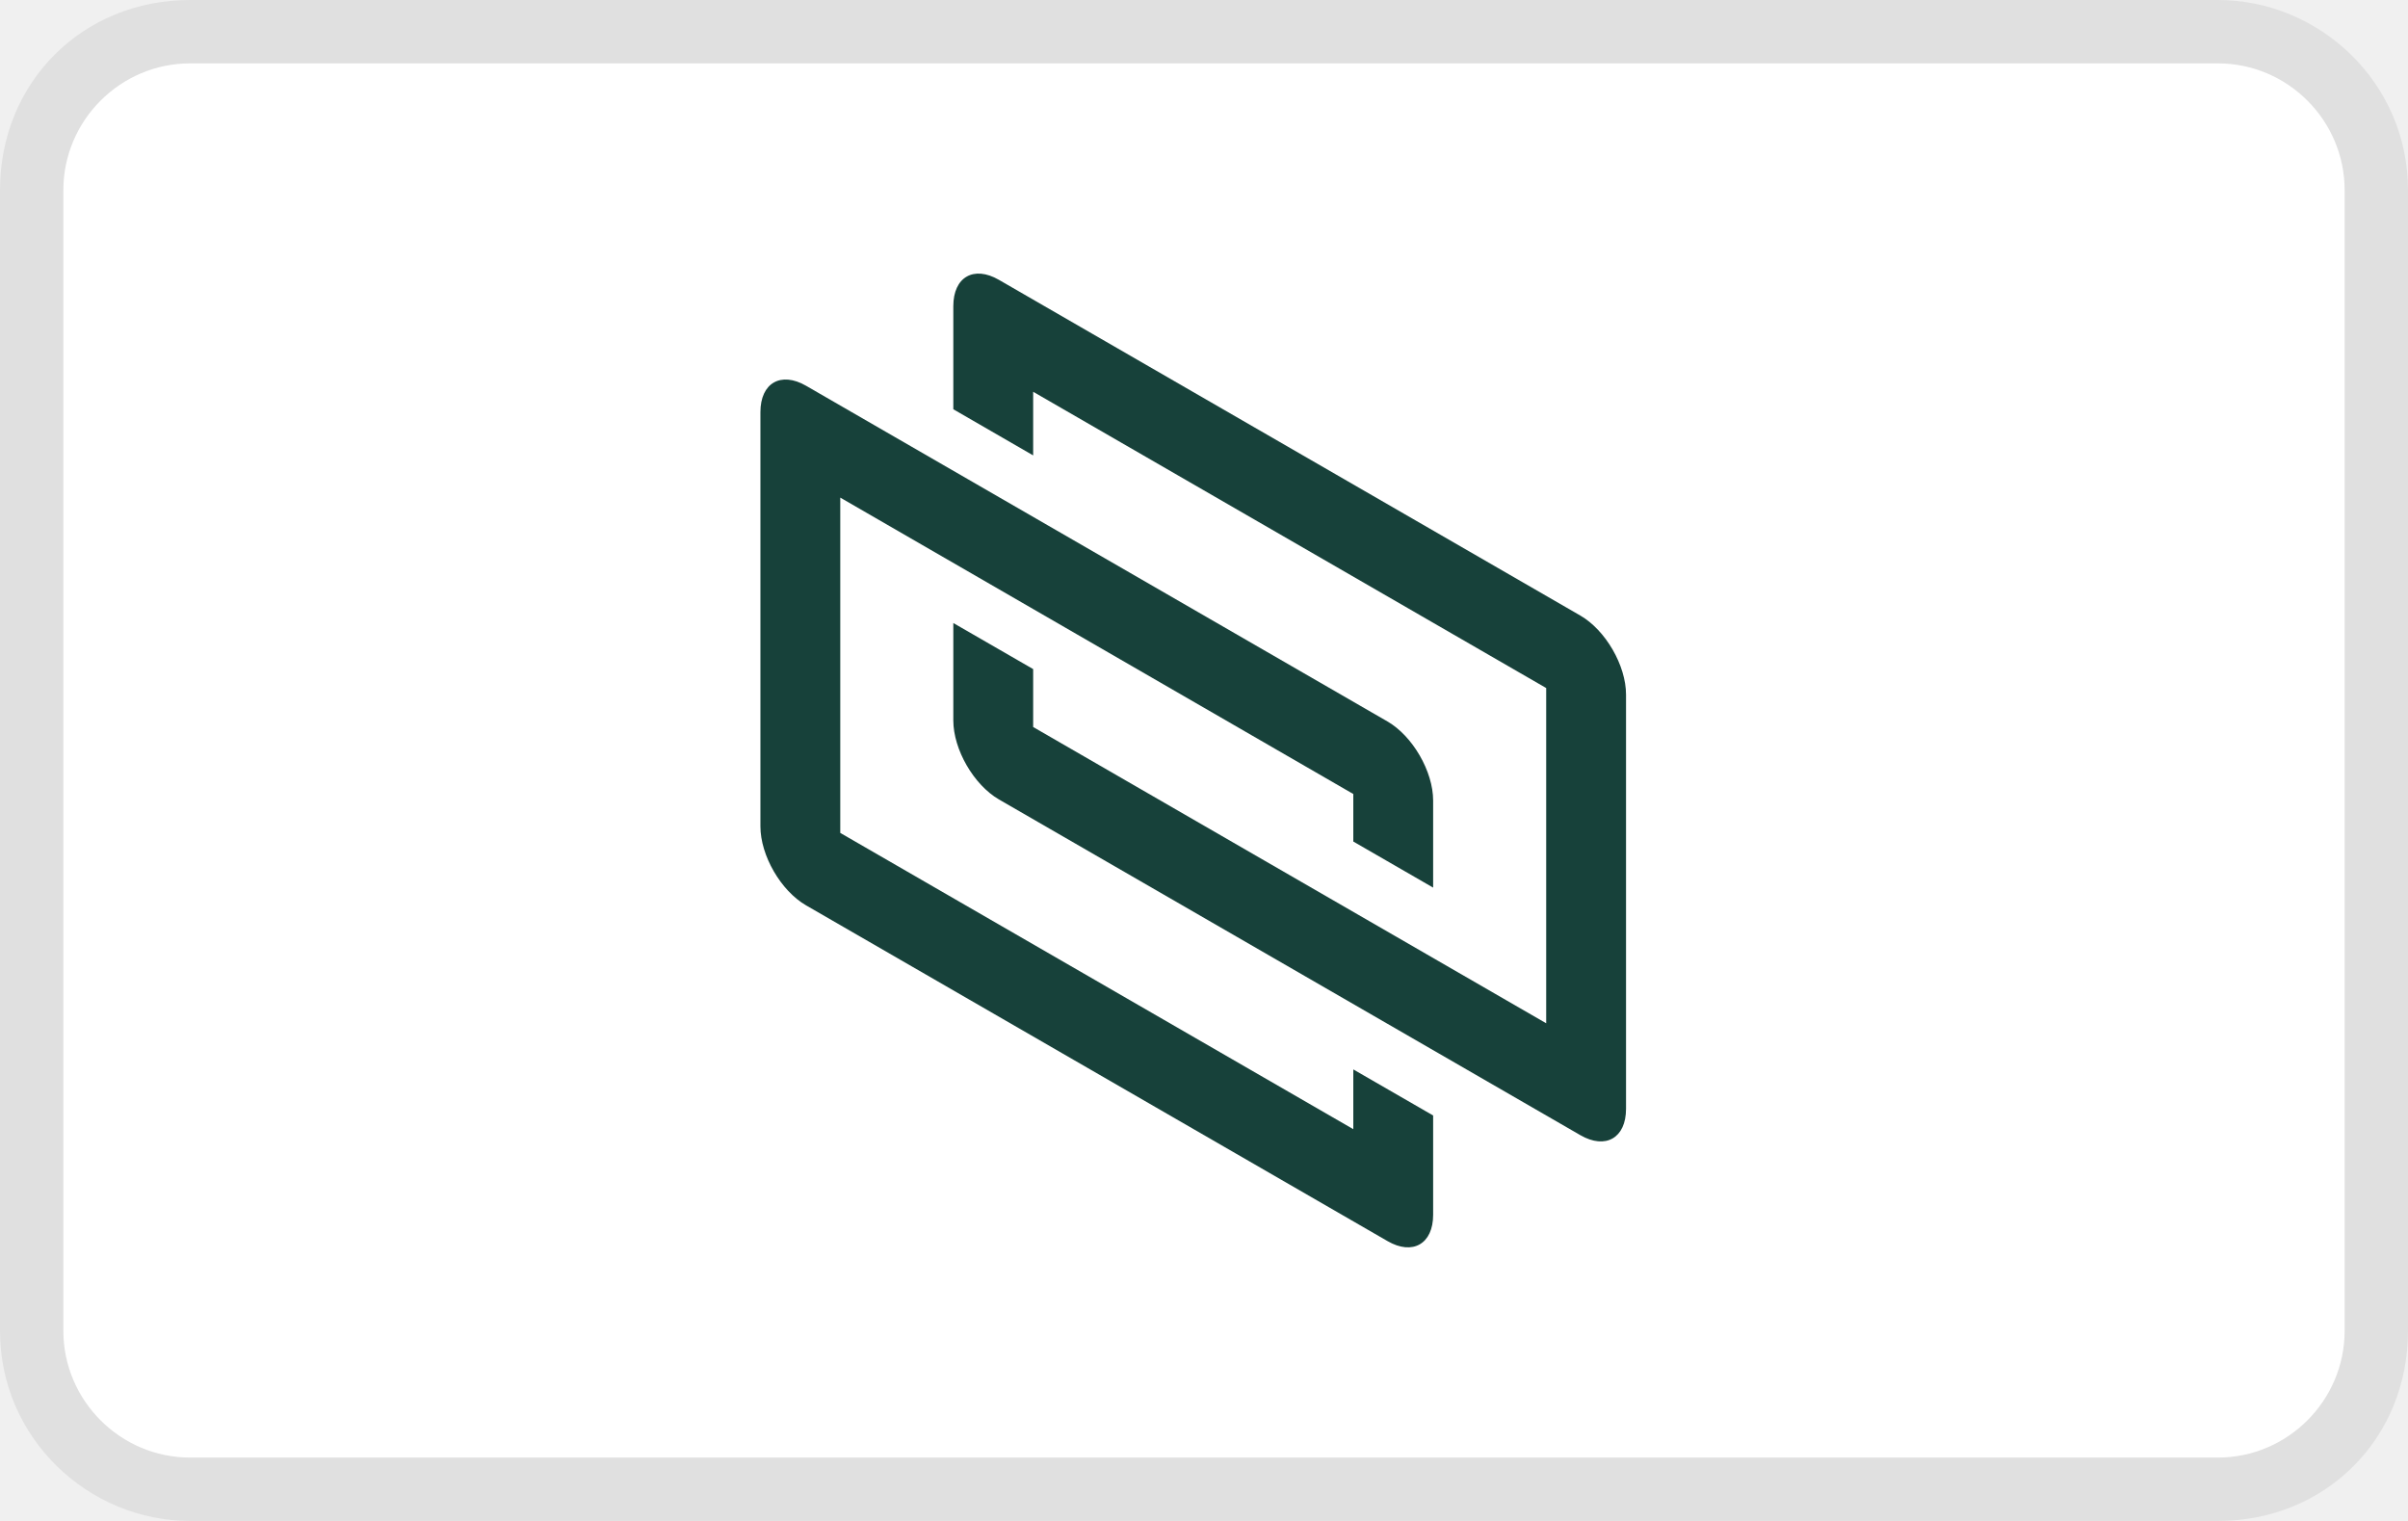
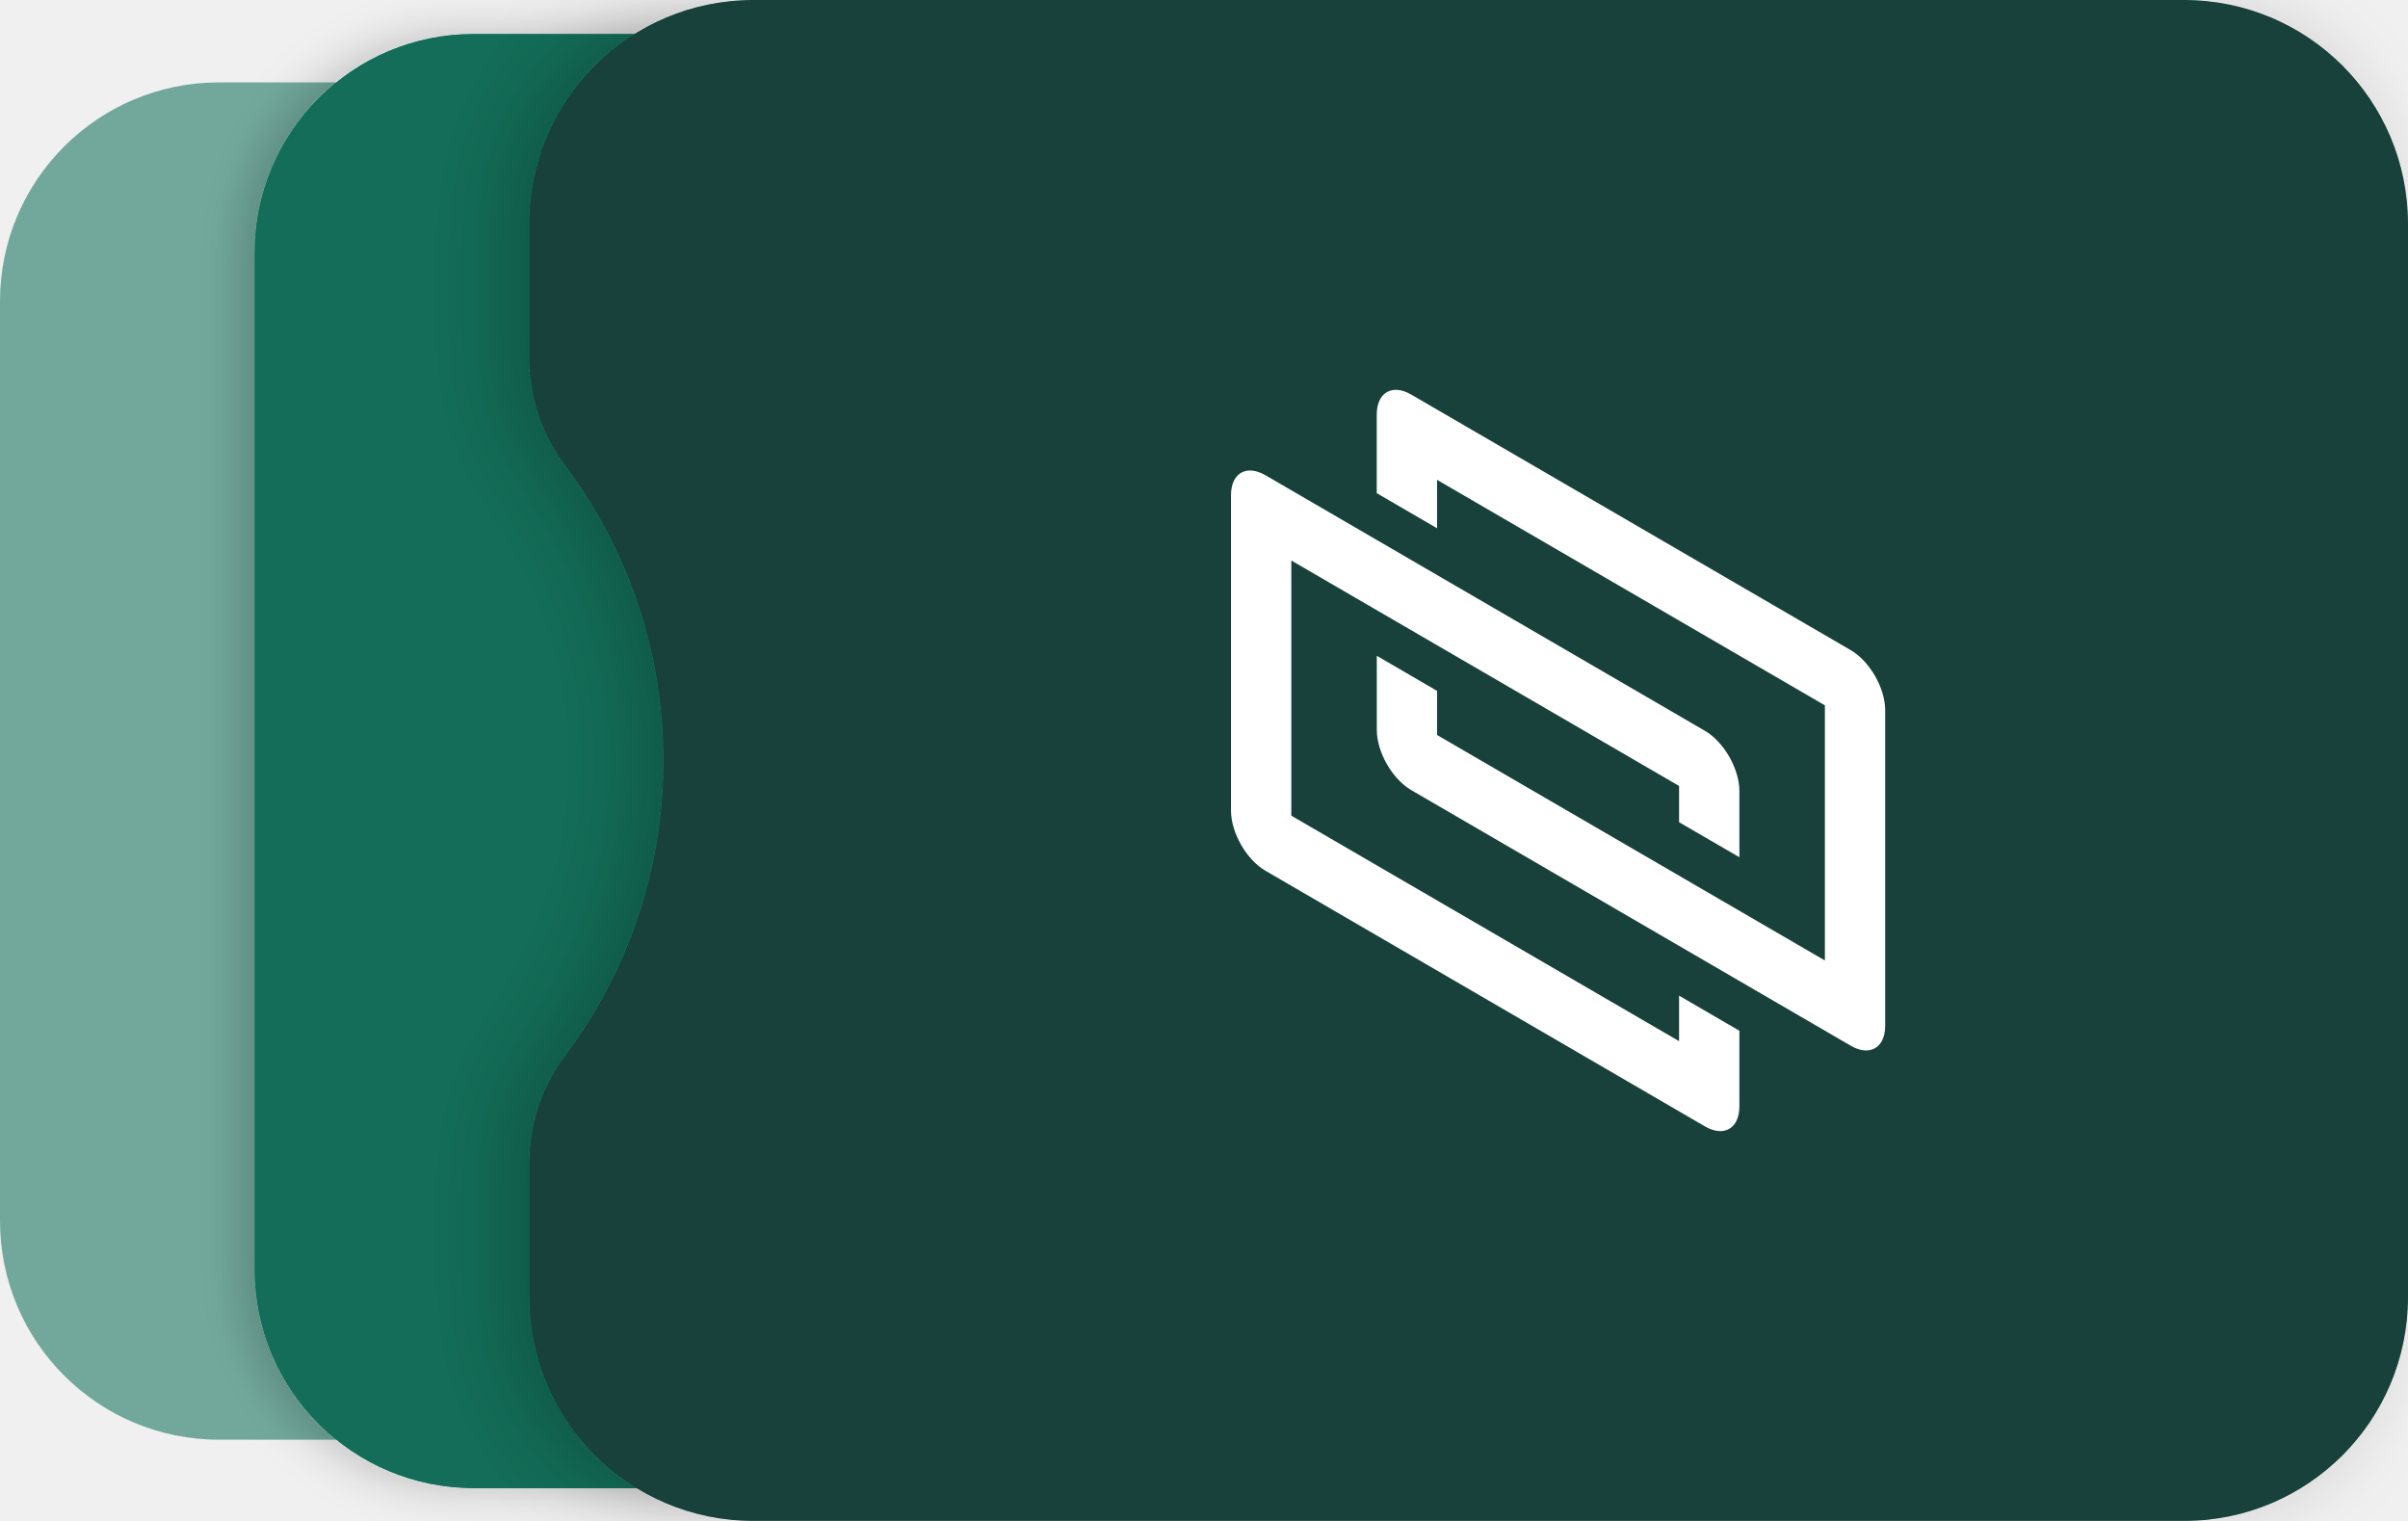
- <svg xmlns="http://www.w3.org/2000/svg" role="img" viewBox="0 0 38 24" width="38" height="24" fill="none" aria-labelledby="pi-tandympayment">
-   <path opacity=".07" d="M35 0H3C1.3 0 0 1.3 0 3v18c0 1.7 1.4 3 3 3h32c1.7 0 3-1.3 3-3V3c0-1.7-1.4-3-3-3z" fill="#000" />
-   <path d="M35 1c1.1 0 2 .9 2 2v18c0 1.1-.9 2-2 2H3c-1.1 0-2-.9-2-2V3c0-1.1.9-2 2-2h32z" fill="#fff" />
-   <path fill-rule="evenodd" clip-rule="evenodd" d="M13.26 7.853v5.29l8.096 4.675v-.943l1.26.727v1.567c0 .459-.323.645-.72.415l-9.176-5.298c-.398-.23-.72-.787-.72-1.246V6.503c0-.46.322-.645.72-.416l9.176 5.298c.397.23.72.788.72 1.247v1.374l-1.26-.727v-.75L13.26 7.852z" fill="#17413A" />
-   <path fill-rule="evenodd" clip-rule="evenodd" d="M15.044 4.831c0-.459.322-.645.72-.415l9.176 5.298c.397.23.72.787.72 1.246v6.537c0 .46-.322.645-.72.416l-9.176-5.298c-.397-.23-.72-.788-.72-1.247V9.831l1.26.727v.914l8.096 4.675v-5.29l-8.096-4.675v1.004l-1.26-.728V4.831z" fill="#17413A" />
+ <svg xmlns="http://www.w3.org/2000/svg" width="38" height="24" viewBox="0 0 38 24" fill="none">
+   <g clip-path="url(#clip0_5742_4546)">
+     <path d="M0 4.755A3.455 3.455 0 013.455 1.3h3.517a3.455 3.455 0 013.454 3.455v14.508a3.455 3.455 0 01-3.454 3.455H3.455A3.455 3.455 0 010 19.263V4.755z" fill="#72A89C" />
+     <g filter="url(#filter0_d_5742_4546)">
+       <path d="M4.017 3.988A3.455 3.455 0 017.472.534h4.246a3.455 3.455 0 013.455 3.454V20.03a3.455 3.455 0 01-3.455 3.454H7.472a3.455 3.455 0 01-3.455-3.454V3.988z" fill="#136D58" />
+     </g>
+     <g filter="url(#filter1_d_5742_4546)">
+       <path d="M38 3.53v16.94A3.53 3.53 0 0134.47 24H11.883a3.53 3.53 0 01-3.529-3.53v-2.117a2.81 2.81 0 01.58-1.715A7.726 7.726 0 0010.47 12a7.726 7.726 0 00-1.563-4.67 2.81 2.81 0 01-.555-1.683V3.53A3.53 3.53 0 0111.883 0H34.47A3.53 3.53 0 0138 3.53z" fill="#17413A" />
+     </g>
+     <path fill-rule="evenodd" clip-rule="evenodd" d="M20.378 8.844v4.027l6.119 3.558v-.718l.952.554v1.192c0 .35-.244.491-.544.317L19.97 13.74c-.3-.174-.544-.6-.544-.949V7.815c0-.35.243-.49.544-.316l6.935 4.033c.3.175.544.6.544.95v1.045l-.952-.553v-.572l-6.12-3.558z" fill="#fff" />
+     <path fill-rule="evenodd" clip-rule="evenodd" d="M21.726 6.543c0-.35.244-.491.544-.317l6.936 4.033c.3.175.544.6.544.95v4.976c0 .35-.244.49-.544.316l-6.935-4.033c-.3-.175-.544-.6-.544-.95v-1.17l.951.554v.696l6.12 3.558V11.13l-6.12-3.558v.764l-.952-.554V6.543z" fill="#fff" />
+   </g>
+   <defs>
+     <filter id="filter0_d_5742_4546" x="3.106" y="-.186" width="12.595" height="24.39" filterUnits="userSpaceOnUse" color-interpolation-filters="sRGB">
+       <feFlood flood-opacity="0" result="BackgroundImageFix" />
+       <feColorMatrix in="SourceAlpha" type="matrix" values="0 0 0 0 0 0 0 0 0 0 0 0 0 0 0 0 0 0 127 0" result="hardAlpha" />
+       <feOffset dx="-.192" />
+       <feGaussianBlur stdDeviation=".36" />
+       <feComposite in2="hardAlpha" operator="out" />
+       <feColorMatrix type="matrix" values="0 0 0 0 0 0 0 0 0 0 0 0 0 0 0 0 0 0 0.2 0" />
+       <feBlend mode="normal" in2="BackgroundImageFix" result="effect1_dropShadow_5742_4546" />
+       <feBlend mode="normal" in="SourceGraphic" in2="effect1_dropShadow_5742_4546" result="shape" />
+     </filter>
+     <filter id="filter1_d_5742_4546" x="6.754" y="-1.2" width="32.046" height="26.399" filterUnits="userSpaceOnUse" color-interpolation-filters="sRGB">
+       <feFlood flood-opacity="0" result="BackgroundImageFix" />
+       <feColorMatrix in="SourceAlpha" type="matrix" values="0 0 0 0 0 0 0 0 0 0 0 0 0 0 0 0 0 0 127 0" result="hardAlpha" />
+       <feOffset dx="-.4" />
+       <feGaussianBlur stdDeviation=".6" />
+       <feComposite in2="hardAlpha" operator="out" />
+       <feColorMatrix type="matrix" values="0 0 0 0 0 0 0 0 0 0 0 0 0 0 0 0 0 0 0.2 0" />
+       <feBlend mode="normal" in2="BackgroundImageFix" result="effect1_dropShadow_5742_4546" />
+       <feBlend mode="normal" in="SourceGraphic" in2="effect1_dropShadow_5742_4546" result="shape" />
+     </filter>
+     <clipPath id="clip0_5742_4546">
+       <path fill="#fff" d="M0 0h38v24H0z" />
+     </clipPath>
+   </defs>
</svg>
